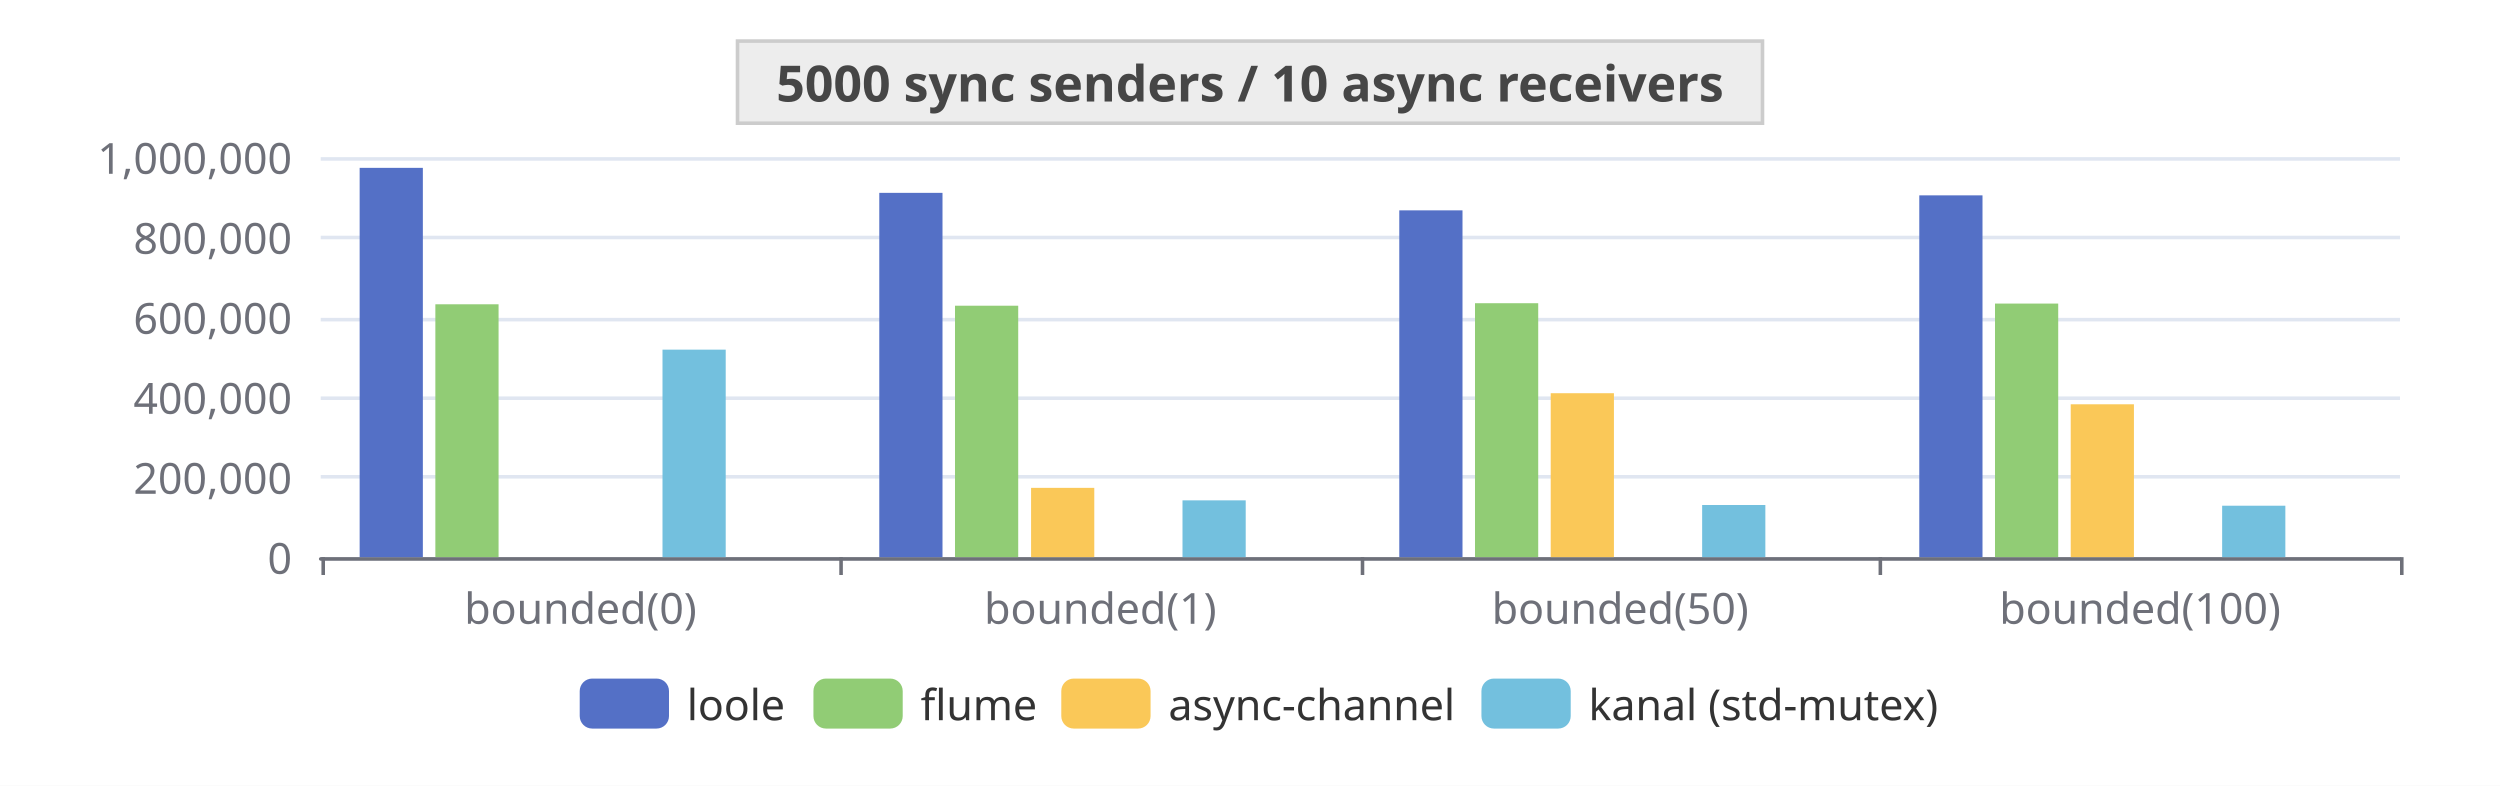
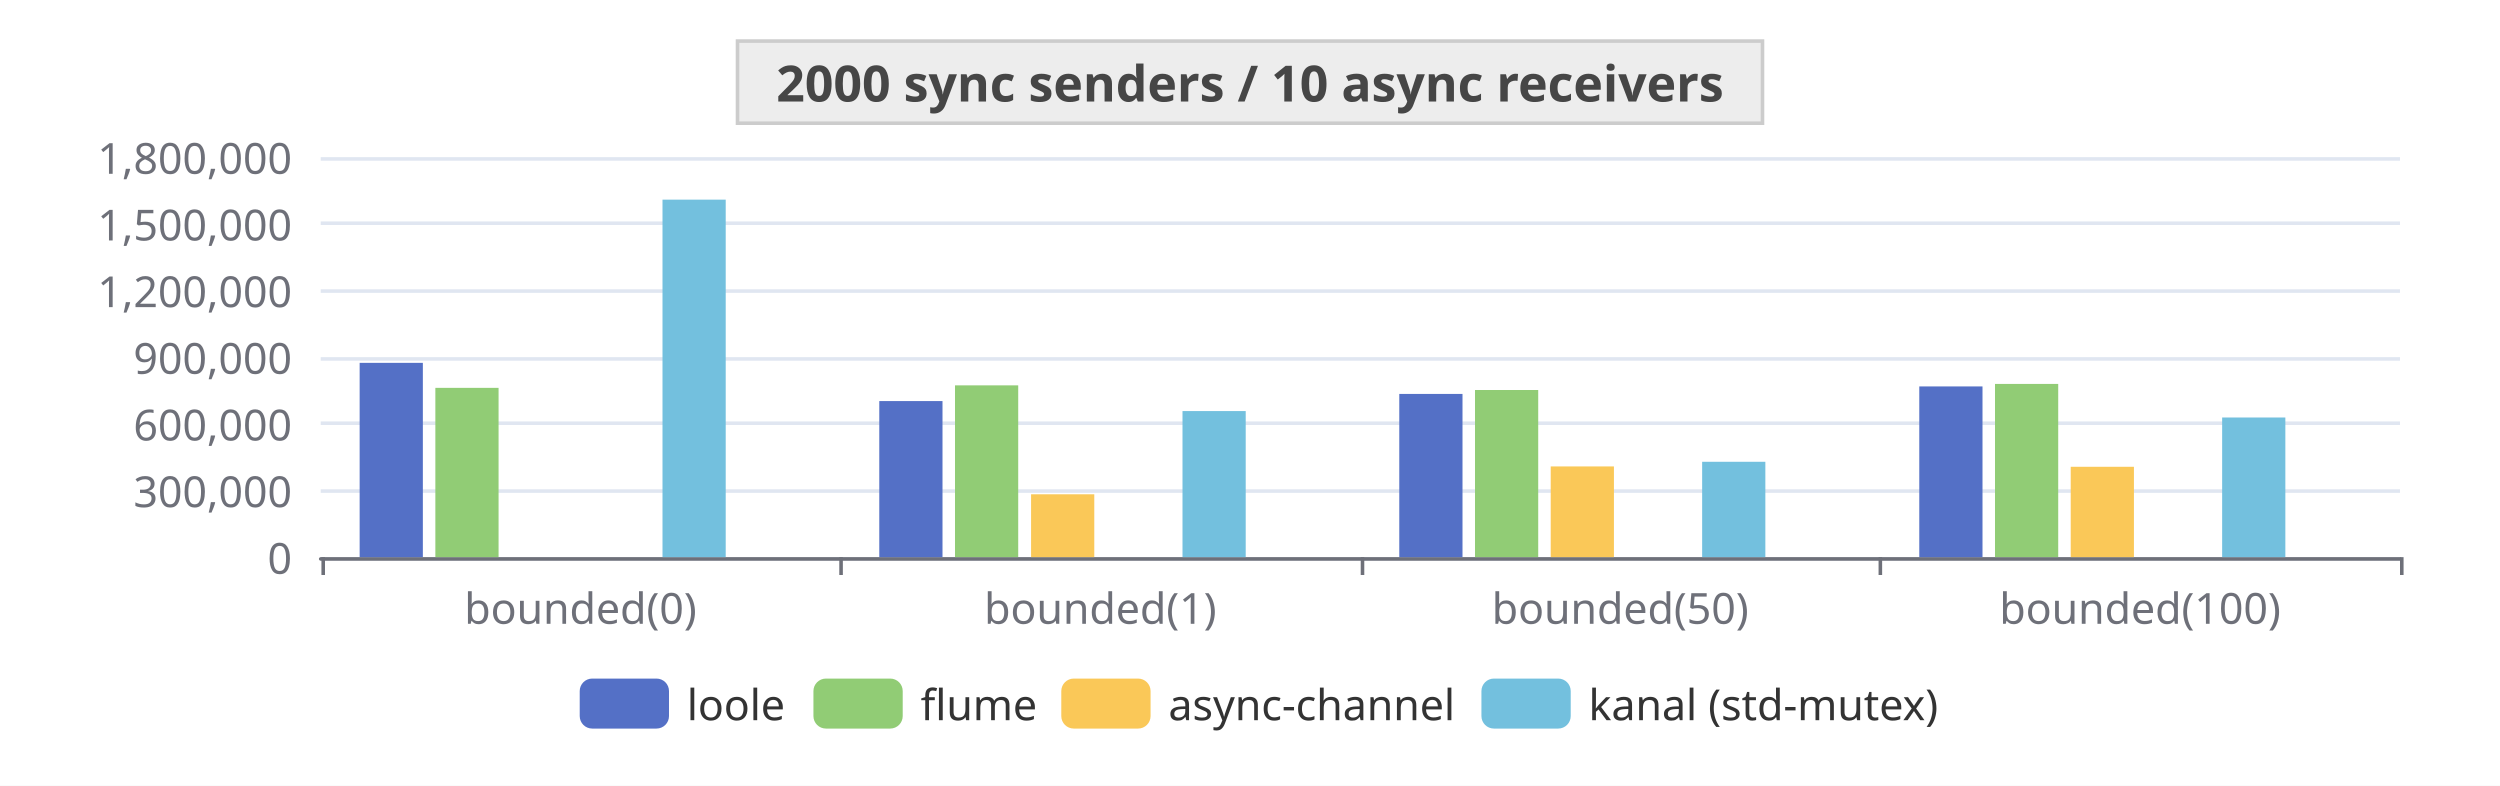
<svg xmlns="http://www.w3.org/2000/svg" width="700" height="220" version="1.1" baseProfile="full" viewBox="0 0 700 220">
-   <rect width="700" height="220" x="0" y="0" id="0" fill="white" />
-   <path d="M89.8 156.5L672 156.5" fill="none" stroke="#E0E6F1" />
-   <path d="M89.8 133.5L672 133.5" fill="none" stroke="#E0E6F1" />
-   <path d="M89.8 111.5L672 111.5" fill="none" stroke="#E0E6F1" />
-   <path d="M89.8 89.5L672 89.5" fill="none" stroke="#E0E6F1" />
-   <path d="M89.8 66.5L672 66.5" fill="none" stroke="#E0E6F1" />
-   <path d="M89.8 44.5L672 44.5" fill="none" stroke="#E0E6F1" />
-   <path d="M89.8 156.5L672 156.5" fill="none" stroke="#6E7079" stroke-linecap="round" />
-   <path d="M90.5 156L90.5 161" fill="none" stroke="#6E7079" />
-   <path d="M235.5 156L235.5 161" fill="none" stroke="#6E7079" />
-   <path d="M381.5 156L381.5 161" fill="none" stroke="#6E7079" />
-   <path d="M526.5 156L526.5 161" fill="none" stroke="#6E7079" />
-   <path d="M672.5 156L672.5 161" fill="none" stroke="#6E7079" />
+   <rect width="700" height="220" x="0" y="0" fill="white" />
+   <path d="M89.8 156.5L672 156.5" fill="none" pointer-events="visible" stroke="#E0E6F1" class="zr7-cls-56" />
+   <path d="M89.8 137.5L672 137.5" fill="none" pointer-events="visible" stroke="#E0E6F1" class="zr7-cls-56" />
+   <path d="M89.8 118.5L672 118.5" fill="none" pointer-events="visible" stroke="#E0E6F1" class="zr7-cls-56" />
+   <path d="M89.8 100.5L672 100.5" fill="none" pointer-events="visible" stroke="#E0E6F1" class="zr7-cls-56" />
+   <path d="M89.8 81.5L672 81.5" fill="none" pointer-events="visible" stroke="#E0E6F1" class="zr7-cls-56" />
+   <path d="M89.8 62.5L672 62.5" fill="none" pointer-events="visible" stroke="#E0E6F1" class="zr7-cls-56" />
+   <path d="M89.8 44.5L672 44.5" fill="none" pointer-events="visible" stroke="#E0E6F1" class="zr7-cls-56" />
+   <path d="M89.8 156.5L672 156.5" fill="none" pointer-events="visible" stroke="#6E7079" stroke-linecap="round" class="zr7-cls-56" />
+   <path d="M90.5 156L90.5 161" fill="none" pointer-events="visible" stroke="#6E7079" class="zr7-cls-56" />
+   <path d="M235.5 156L235.5 161" fill="none" pointer-events="visible" stroke="#6E7079" class="zr7-cls-56" />
+   <path d="M381.5 156L381.5 161" fill="none" pointer-events="visible" stroke="#6E7079" class="zr7-cls-56" />
+   <path d="M526.5 156L526.5 161" fill="none" pointer-events="visible" stroke="#6E7079" class="zr7-cls-56" />
+   <path d="M672.5 156L672.5 161" fill="none" pointer-events="visible" stroke="#6E7079" class="zr7-cls-56" />
  <text dominant-baseline="central" text-anchor="end" style="font-size:12px;font-family:sans-serif;" transform="translate(81.76 156)" fill="#6E7079">0</text>
-   <text dominant-baseline="central" text-anchor="end" style="font-size:12px;font-family:sans-serif;" transform="translate(81.76 133.6)" fill="#6E7079">200,000</text>
-   <text dominant-baseline="central" text-anchor="end" style="font-size:12px;font-family:sans-serif;" transform="translate(81.76 111.2)" fill="#6E7079">400,000</text>
-   <text dominant-baseline="central" text-anchor="end" style="font-size:12px;font-family:sans-serif;" transform="translate(81.76 88.8)" fill="#6E7079">600,000</text>
-   <text dominant-baseline="central" text-anchor="end" style="font-size:12px;font-family:sans-serif;" transform="translate(81.76 66.4)" fill="#6E7079">800,000</text>
-   <text dominant-baseline="central" text-anchor="end" style="font-size:12px;font-family:sans-serif;" transform="translate(81.76 44)" fill="#6E7079">1,000,000</text>
+   <text dominant-baseline="central" text-anchor="end" style="font-size:12px;font-family:sans-serif;" transform="translate(81.76 137.3333)" fill="#6E7079">300,000</text>
+   <text dominant-baseline="central" text-anchor="end" style="font-size:12px;font-family:sans-serif;" transform="translate(81.76 118.6667)" fill="#6E7079">600,000</text>
+   <text dominant-baseline="central" text-anchor="end" style="font-size:12px;font-family:sans-serif;" transform="translate(81.76 100)" fill="#6E7079">900,000</text>
+   <text dominant-baseline="central" text-anchor="end" style="font-size:12px;font-family:sans-serif;" transform="translate(81.76 81.3333)" fill="#6E7079">1,200,000</text>
+   <text dominant-baseline="central" text-anchor="end" style="font-size:12px;font-family:sans-serif;" transform="translate(81.76 62.6667)" fill="#6E7079">1,500,000</text>
+   <text dominant-baseline="central" text-anchor="end" style="font-size:12px;font-family:sans-serif;" transform="translate(81.76 44)" fill="#6E7079">1,800,000</text>
  <text dominant-baseline="central" text-anchor="middle" style="font-size:12px;font-family:sans-serif;" y="6" transform="translate(162.54 164)" fill="#6E7079">bounded(0)</text>
  <text dominant-baseline="central" text-anchor="middle" style="font-size:12px;font-family:sans-serif;" y="6" transform="translate(308.1 164)" fill="#6E7079">bounded(1)</text>
  <text dominant-baseline="central" text-anchor="middle" style="font-size:12px;font-family:sans-serif;" y="6" transform="translate(453.66 164)" fill="#6E7079">bounded(50)</text>
  <text dominant-baseline="central" text-anchor="middle" style="font-size:12px;font-family:sans-serif;" y="6" transform="translate(599.22 164)" fill="#6E7079">bounded(100)</text>
-   <path d="M100.7 156l17.7 0l0 -109l-17.7 0Z" fill="#5470c6" />
-   <path d="M246.2 156l17.7 0l0 -102l-17.7 0Z" fill="#5470c6" />
-   <path d="M391.8 156l17.7 0l0 -97.1l-17.7 0Z" fill="#5470c6" />
-   <path d="M537.4 156l17.7 0l0 -101.3l-17.7 0Z" fill="#5470c6" />
-   <path d="M121.9 156l17.7 0l0 -70.8l-17.7 0Z" fill="#91cc75" />
-   <path d="M267.4 156l17.7 0l0 -70.4l-17.7 0Z" fill="#91cc75" />
-   <path d="M413 156l17.7 0l0 -71.1l-17.7 0Z" fill="#91cc75" />
-   <path d="M558.6 156l17.7 0l0 -71l-17.7 0Z" fill="#91cc75" />
-   <path d="M143.1 156l17.7 0l0 0l-17.7 0Z" fill="#fac858" />
-   <path d="M288.7 156l17.7 0l0 -19.4l-17.7 0Z" fill="#fac858" />
-   <path d="M434.2 156l17.7 0l0 -45.9l-17.7 0Z" fill="#fac858" />
-   <path d="M579.8 156l17.7 0l0 -42.8l-17.7 0Z" fill="#fac858" />
-   <path d="M164.3 156l17.7 0l0 0l-17.7 0Z" fill="#ee6666" />
-   <path d="M309.9 156l17.7 0l0 0l-17.7 0Z" fill="#ee6666" />
-   <path d="M455.4 156l17.7 0l0 0l-17.7 0Z" fill="#ee6666" />
-   <path d="M601 156l17.7 0l0 0l-17.7 0Z" fill="#ee6666" />
-   <path d="M185.5 156l17.7 0l0 -58.1l-17.7 0Z" fill="#73c0de" />
-   <path d="M331.1 156l17.7 0l0 -15.9l-17.7 0Z" fill="#73c0de" />
-   <path d="M476.6 156l17.7 0l0 -14.6l-17.7 0Z" fill="#73c0de" />
-   <path d="M622.2 156l17.7 0l0 -14.4l-17.7 0Z" fill="#73c0de" />
-   <path d="M206.7 156l17.7 0l0 0l-17.7 0Z" fill="#3ba272" />
-   <path d="M352.3 156l17.7 0l0 0l-17.7 0Z" fill="#3ba272" />
-   <path d="M497.8 156l17.7 0l0 0l-17.7 0Z" fill="#3ba272" />
-   <path d="M643.4 156l17.7 0l0 0l-17.7 0Z" fill="#3ba272" />
-   <path d="M-5 -5l385.4 0l0 24l-385.4 0Z" transform="translate(162.32 190)" fill="rgb(0,0,0)" fill-opacity="0" stroke="#ccc" stroke-width="0" />
-   <path d="M3.5 0L21.5 0A3.5 3.5 0 0 1 25 3.5L25 10.5A3.5 3.5 0 0 1 21.5 14L3.5 14A3.5 3.5 0 0 1 0 10.5L0 3.5A3.5 3.5 0 0 1 3.5 0" transform="translate(162.32 190)" fill="#5470c6" />
+   <path d="M100.7 156l17.7 0l0 -54.4l-17.7 0Z" fill="#5470c6" ecmeta_series_index="0" ecmeta_data_index="0" ecmeta_ssr_type="chart" class="zr7-cls-57" />
+   <path d="M246.2 156l17.7 0l0 -43.7l-17.7 0Z" fill="#5470c6" ecmeta_series_index="0" ecmeta_data_index="1" ecmeta_ssr_type="chart" class="zr7-cls-57" />
+   <path d="M391.8 156l17.7 0l0 -45.7l-17.7 0Z" fill="#5470c6" ecmeta_series_index="0" ecmeta_data_index="2" ecmeta_ssr_type="chart" class="zr7-cls-57" />
+   <path d="M537.4 156l17.7 0l0 -47.8l-17.7 0Z" fill="#5470c6" ecmeta_series_index="0" ecmeta_data_index="3" ecmeta_ssr_type="chart" class="zr7-cls-57" />
+   <path d="M121.9 156l17.7 0l0 -47.4l-17.7 0Z" fill="#91cc75" ecmeta_series_index="1" ecmeta_data_index="0" ecmeta_ssr_type="chart" class="zr7-cls-58" />
+   <path d="M267.4 156l17.7 0l0 -48.1l-17.7 0Z" fill="#91cc75" ecmeta_series_index="1" ecmeta_data_index="1" ecmeta_ssr_type="chart" class="zr7-cls-58" />
+   <path d="M413 156l17.7 0l0 -46.8l-17.7 0Z" fill="#91cc75" ecmeta_series_index="1" ecmeta_data_index="2" ecmeta_ssr_type="chart" class="zr7-cls-58" />
+   <path d="M558.6 156l17.7 0l0 -48.5l-17.7 0Z" fill="#91cc75" ecmeta_series_index="1" ecmeta_data_index="3" ecmeta_ssr_type="chart" class="zr7-cls-58" />
+   <path d="M143.1 156l17.7 0l0 0l-17.7 0Z" fill="#fac858" ecmeta_series_index="2" ecmeta_data_index="0" ecmeta_ssr_type="chart" class="zr7-cls-59" />
+   <path d="M288.7 156l17.7 0l0 -17.6l-17.7 0Z" fill="#fac858" ecmeta_series_index="2" ecmeta_data_index="1" ecmeta_ssr_type="chart" class="zr7-cls-59" />
+   <path d="M434.2 156l17.7 0l0 -25.4l-17.7 0Z" fill="#fac858" ecmeta_series_index="2" ecmeta_data_index="2" ecmeta_ssr_type="chart" class="zr7-cls-59" />
+   <path d="M579.8 156l17.7 0l0 -25.3l-17.7 0Z" fill="#fac858" ecmeta_series_index="2" ecmeta_data_index="3" ecmeta_ssr_type="chart" class="zr7-cls-59" />
+   <path d="M164.3 156l17.7 0l0 0l-17.7 0Z" fill="#ee6666" ecmeta_series_index="3" ecmeta_data_index="0" ecmeta_ssr_type="chart" class="zr7-cls-60" />
+   <path d="M309.9 156l17.7 0l0 0l-17.7 0Z" fill="#ee6666" ecmeta_series_index="3" ecmeta_data_index="1" ecmeta_ssr_type="chart" class="zr7-cls-60" />
+   <path d="M455.4 156l17.7 0l0 0l-17.7 0Z" fill="#ee6666" ecmeta_series_index="3" ecmeta_data_index="2" ecmeta_ssr_type="chart" class="zr7-cls-60" />
+   <path d="M601 156l17.7 0l0 0l-17.7 0Z" fill="#ee6666" ecmeta_series_index="3" ecmeta_data_index="3" ecmeta_ssr_type="chart" class="zr7-cls-60" />
+   <path d="M185.5 156l17.7 0l0 -100.1l-17.7 0Z" fill="#73c0de" ecmeta_series_index="4" ecmeta_data_index="0" ecmeta_ssr_type="chart" class="zr7-cls-61" />
+   <path d="M331.1 156l17.7 0l0 -40.9l-17.7 0Z" fill="#73c0de" ecmeta_series_index="4" ecmeta_data_index="1" ecmeta_ssr_type="chart" class="zr7-cls-61" />
+   <path d="M476.6 156l17.7 0l0 -26.7l-17.7 0Z" fill="#73c0de" ecmeta_series_index="4" ecmeta_data_index="2" ecmeta_ssr_type="chart" class="zr7-cls-61" />
+   <path d="M622.2 156l17.7 0l0 -39.1l-17.7 0Z" fill="#73c0de" ecmeta_series_index="4" ecmeta_data_index="3" ecmeta_ssr_type="chart" class="zr7-cls-61" />
+   <path d="M206.7 156l17.7 0l0 0l-17.7 0Z" fill="#3ba272" ecmeta_series_index="5" ecmeta_data_index="0" ecmeta_ssr_type="chart" class="zr7-cls-62" />
+   <path d="M352.3 156l17.7 0l0 0l-17.7 0Z" fill="#3ba272" ecmeta_series_index="5" ecmeta_data_index="1" ecmeta_ssr_type="chart" class="zr7-cls-62" />
+   <path d="M497.8 156l17.7 0l0 0l-17.7 0Z" fill="#3ba272" ecmeta_series_index="5" ecmeta_data_index="2" ecmeta_ssr_type="chart" class="zr7-cls-62" />
+   <path d="M643.4 156l17.7 0l0 0l-17.7 0Z" fill="#3ba272" ecmeta_series_index="5" ecmeta_data_index="3" ecmeta_ssr_type="chart" class="zr7-cls-62" />
+   <path d="M-5 -5l385.4 0l0 24l-385.4 0Z" transform="translate(162.32 190)" fill="rgb(0,0,0)" fill-opacity="0" stroke="#ccc" stroke-width="0" class="zr7-cls-56" />
+   <path d="M3.5 0L21.5 0A3.5 3.5 0 0 1 25 3.5L25 10.5A3.5 3.5 0 0 1 21.5 14L3.5 14A3.5 3.5 0 0 1 0 10.5L0 3.5A3.5 3.5 0 0 1 3.5 0" transform="translate(162.32 190)" fill="#5470c6" ecmeta_series_index="0" ecmeta_data_index="0" ecmeta_ssr_type="legend" ecmeta_silent="true" class="zr7-cls-56" />
  <text dominant-baseline="central" text-anchor="start" style="font-size:12px;font-family:sans-serif;" x="30" y="7" transform="translate(162.32 190)" fill="#333">loole</text>
-   <path d="M3.5 0L21.5 0A3.5 3.5 0 0 1 25 3.5L25 10.5A3.5 3.5 0 0 1 21.5 14L3.5 14A3.5 3.5 0 0 1 0 10.5L0 3.5A3.5 3.5 0 0 1 3.5 0" transform="translate(227.76 190)" fill="#91cc75" />
+   <path d="M0 0l55.4 0l0 14l-55.4 0Z" transform="translate(162.32 190)" fill="none" pointer-events="visible" ecmeta_series_index="0" ecmeta_data_index="0" ecmeta_ssr_type="legend" class="zr7-cls-63" />
+   <path d="M3.5 0L21.5 0A3.5 3.5 0 0 1 25 3.5L25 10.5A3.5 3.5 0 0 1 21.5 14L3.5 14A3.5 3.5 0 0 1 0 10.5L0 3.5A3.5 3.5 0 0 1 3.5 0" transform="translate(227.76 190)" fill="#91cc75" ecmeta_series_index="1" ecmeta_data_index="1" ecmeta_ssr_type="legend" ecmeta_silent="true" class="zr7-cls-56" />
  <text dominant-baseline="central" text-anchor="start" style="font-size:12px;font-family:sans-serif;" x="30" y="7" transform="translate(227.76 190)" fill="#333">flume</text>
-   <path d="M3.5 0L21.5 0A3.5 3.5 0 0 1 25 3.5L25 10.5A3.5 3.5 0 0 1 21.5 14L3.5 14A3.5 3.5 0 0 1 0 10.5L0 3.5A3.5 3.5 0 0 1 3.5 0" transform="translate(297.16 190)" fill="#fac858" />
+   <path d="M0 0l59.4 0l0 14l-59.4 0Z" transform="translate(227.76 190)" fill="none" pointer-events="visible" ecmeta_series_index="1" ecmeta_data_index="1" ecmeta_ssr_type="legend" class="zr7-cls-63" />
+   <path d="M3.5 0L21.5 0A3.5 3.5 0 0 1 25 3.5L25 10.5A3.5 3.5 0 0 1 21.5 14L3.5 14A3.5 3.5 0 0 1 0 10.5L0 3.5A3.5 3.5 0 0 1 3.5 0" transform="translate(297.16 190)" fill="#fac858" ecmeta_series_index="2" ecmeta_data_index="2" ecmeta_ssr_type="legend" ecmeta_silent="true" class="zr7-cls-56" />
  <text dominant-baseline="central" text-anchor="start" style="font-size:12px;font-family:sans-serif;" x="30" y="7" transform="translate(297.16 190)" fill="#333">async-channel</text>
-   <path d="M3.5 0L21.5 0A3.5 3.5 0 0 1 25 3.5L25 10.5A3.5 3.5 0 0 1 21.5 14L3.5 14A3.5 3.5 0 0 1 0 10.5L0 3.5A3.5 3.5 0 0 1 3.5 0" transform="translate(414.8 190)" fill="#73c0de" />
+   <path d="M0 0l107.6 0l0 14l-107.6 0Z" transform="translate(297.16 190)" fill="none" pointer-events="visible" ecmeta_series_index="2" ecmeta_data_index="2" ecmeta_ssr_type="legend" class="zr7-cls-63" />
+   <path d="M3.5 0L21.5 0A3.5 3.5 0 0 1 25 3.5L25 10.5A3.5 3.5 0 0 1 21.5 14L3.5 14A3.5 3.5 0 0 1 0 10.5L0 3.5A3.5 3.5 0 0 1 3.5 0" transform="translate(414.8 190)" fill="#73c0de" ecmeta_series_index="4" ecmeta_data_index="3" ecmeta_ssr_type="legend" ecmeta_silent="true" class="zr7-cls-56" />
  <text dominant-baseline="central" text-anchor="start" style="font-size:12px;font-family:sans-serif;" xml:space="preserve" x="30" y="7" transform="translate(414.8 190)" fill="#333">kanal (std-mutex)</text>
-   <path d="M-143.5 -4.5l287 0l0 23l-287 0Z" transform="translate(350 16)" fill="#ddd8" stroke="#ccc" />
-   <text dominant-baseline="central" text-anchor="middle" style="font-size:14px;font-family:sans-serif;font-weight:bold;" xml:space="preserve" y="7" transform="translate(350 16)" fill="#464646">5000 sync senders / 10 async receivers</text>
+   <path d="M0 0l122.9 0l0 14l-122.9 0Z" transform="translate(414.8 190)" fill="none" pointer-events="visible" ecmeta_series_index="4" ecmeta_data_index="3" ecmeta_ssr_type="legend" class="zr7-cls-63" />
+   <path d="M-143.5 -4.5l287 0l0 23l-287 0Z" transform="translate(350 16)" fill="#ddd8" stroke="#ccc" class="zr7-cls-56" />
+   <text dominant-baseline="central" text-anchor="middle" style="font-size:14px;font-family:sans-serif;font-weight:bold;" xml:space="preserve" y="7" transform="translate(350 16)" fill="#464646">2000 sync senders / 10 async receivers</text>
+   <style>
+ .zr7-cls-56:hover {
+ pointer-events:none;
+ }
+ .zr7-cls-57:hover {
+ cursor:pointer;
+ fill:rgba(92,123,217,1);
+ }
+ .zr7-cls-58:hover {
+ cursor:pointer;
+ fill:rgba(159,224,128,1);
+ }
+ .zr7-cls-59:hover {
+ cursor:pointer;
+ fill:rgba(255,220,96,1);
+ }
+ .zr7-cls-60:hover {
+ cursor:pointer;
+ fill:rgba(255,112,112,1);
+ }
+ .zr7-cls-61:hover {
+ cursor:pointer;
+ fill:rgba(126,211,244,1);
+ }
+ .zr7-cls-62:hover {
+ cursor:pointer;
+ fill:rgba(64,178,125,1);
+ }
+ .zr7-cls-63:hover {
+ cursor:pointer;
+ fill:rgba(0,0,0,0);
+ }
+ 
+ 
+ 
+ </style>
</svg>
